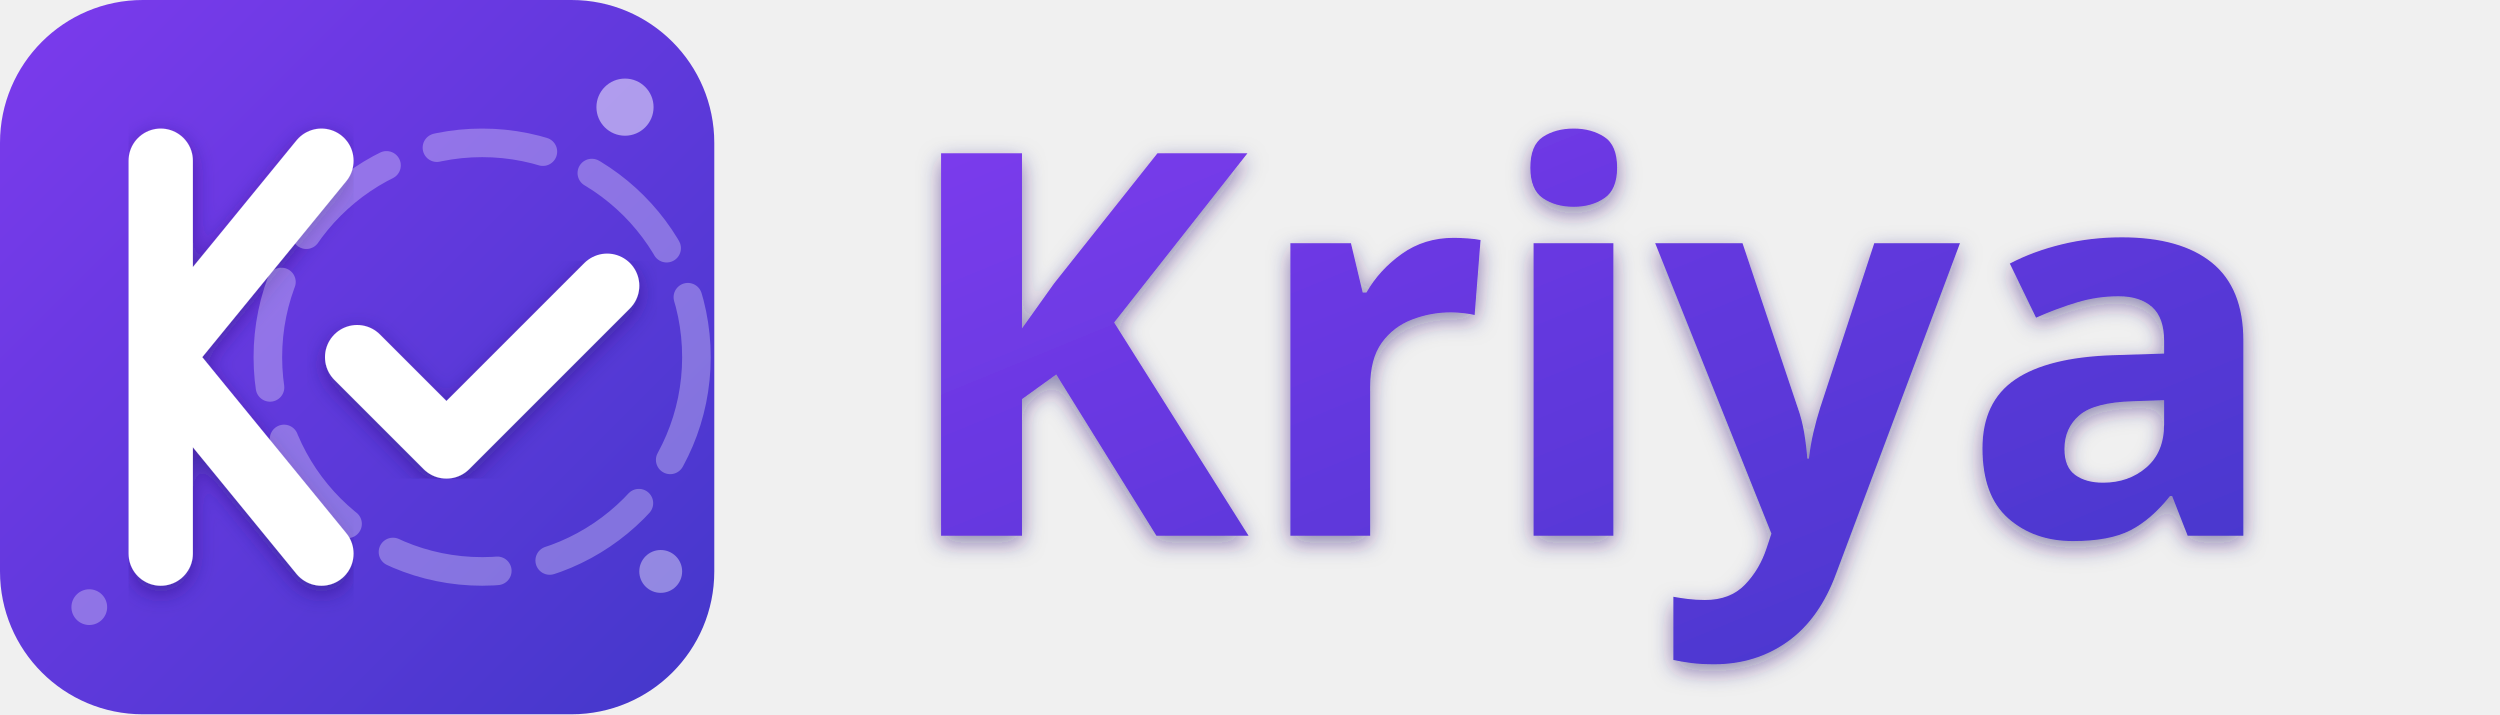
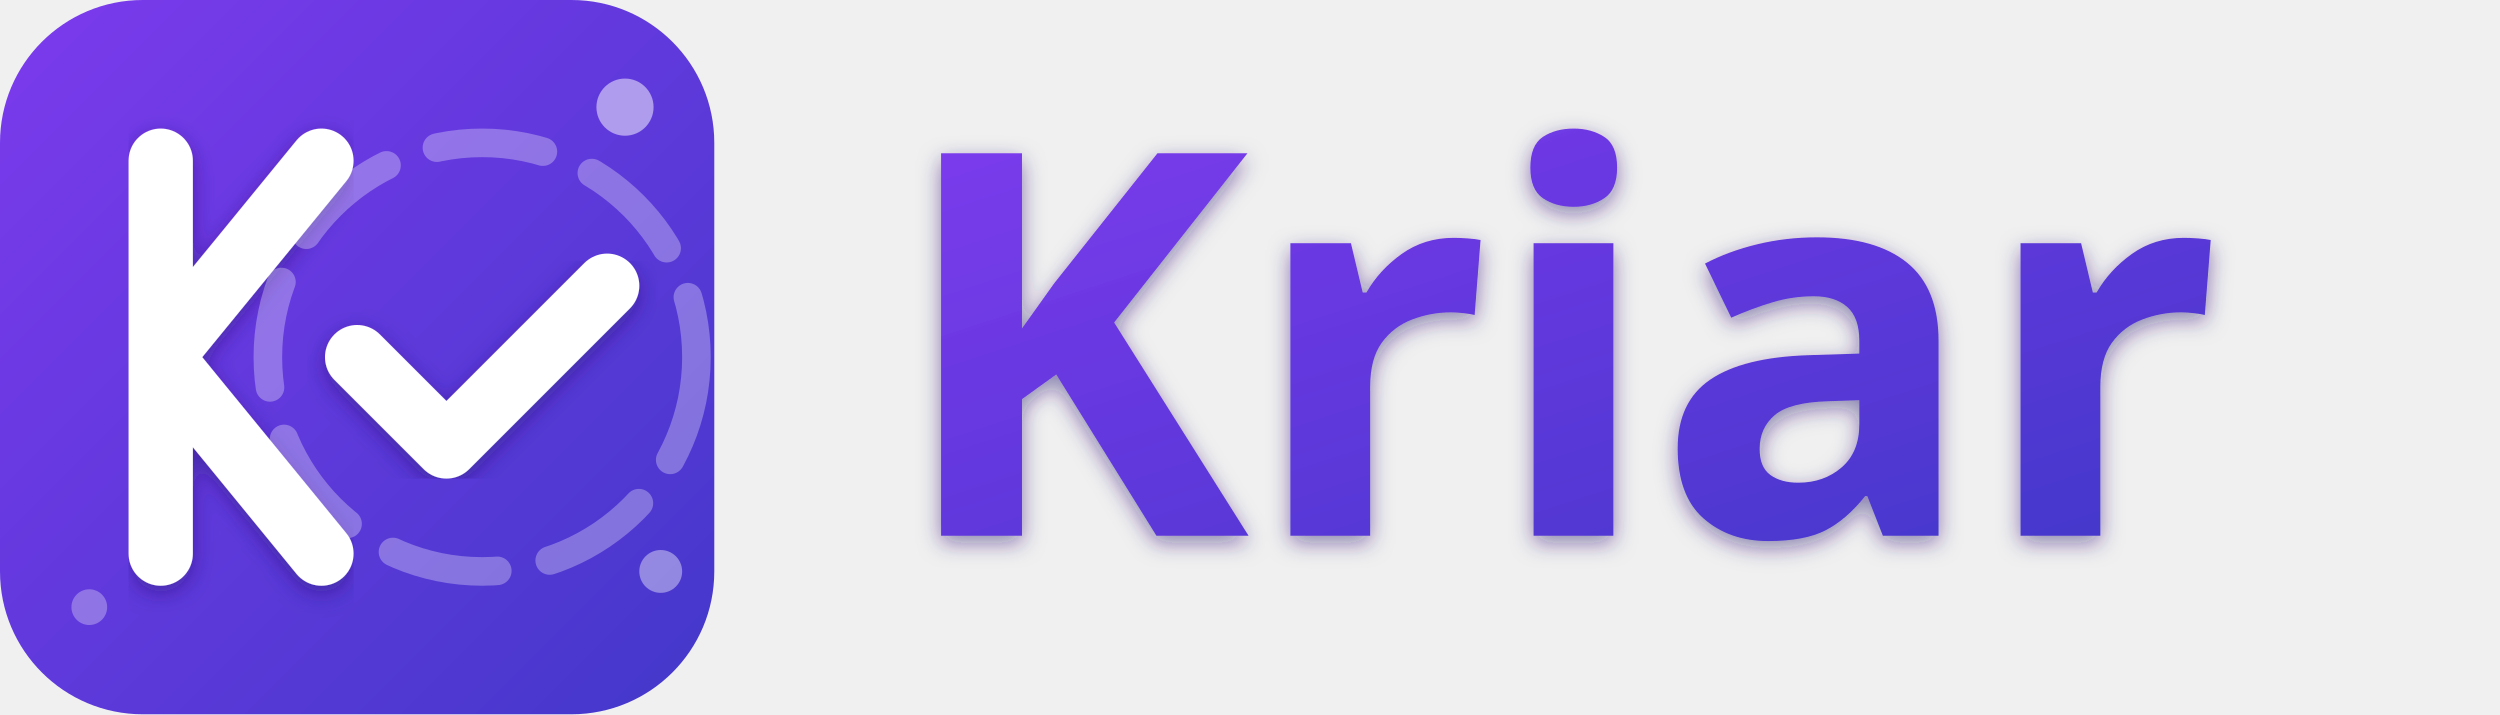
<svg xmlns="http://www.w3.org/2000/svg" viewBox="0 0 700 200">
  <defs>
    <linearGradient id="grad" x1="0%" y1="0%" x2="100%" y2="100%">
      <stop offset="0%" style="stop-color:#7C3AED;stop-opacity:1" />
      <stop offset="100%" style="stop-color:#4338CA;stop-opacity:1" />
    </linearGradient>
    <filter id="shadow" x="-20%" y="-20%" width="140%" height="140%">
      <feGaussianBlur in="SourceAlpha" stdDeviation="3" />
      <feOffset dx="0" dy="2" result="offsetblur" />
      <feFlood flood-color="#2A0F73" flood-opacity="0.5" />
      <feComposite in2="offsetblur" operator="in" />
      <feMerge>
        <feMergeNode />
        <feMergeNode in="SourceGraphic" />
      </feMerge>
    </filter>
  </defs>
  <rect width="200" height="200" rx="40" ry="40" fill="url(#grad)" />
  <path d="M45 45 L45 155 M45 100 L90 45 M45 100 L90 155" stroke="white" stroke-width="18" stroke-linecap="round" stroke-linejoin="round" filter="url(#shadow)" />
  <path d="M100 100 L125 125 L170 80" stroke="white" stroke-width="18" stroke-linecap="round" stroke-linejoin="round" fill="none" filter="url(#shadow)" />
  <circle cx="135" cy="100" r="60" fill="none" stroke="white" stroke-width="8" stroke-dasharray="30 15" stroke-linecap="round" opacity="0.3">
    
  </circle>
  <circle cx="175" cy="30" r="8" fill="white" opacity="0.5" />
  <circle cx="25" cy="170" r="5" fill="white" opacity="0.3" />
  <circle cx="185" cy="160" r="6" fill="white" opacity="0.4" />
-   <text x="250" y="150" font-family="Poppins, sans-serif" font-weight="bold" font-size="150" fill="url(#grad)" filter="url(#shadow)">Kriya</text>
+   <text x="250" y="150" font-family="Poppins, sans-serif" font-weight="bold" font-size="150" fill="url(#grad)" filter="url(#shadow)">Kriar</text>
</svg>
